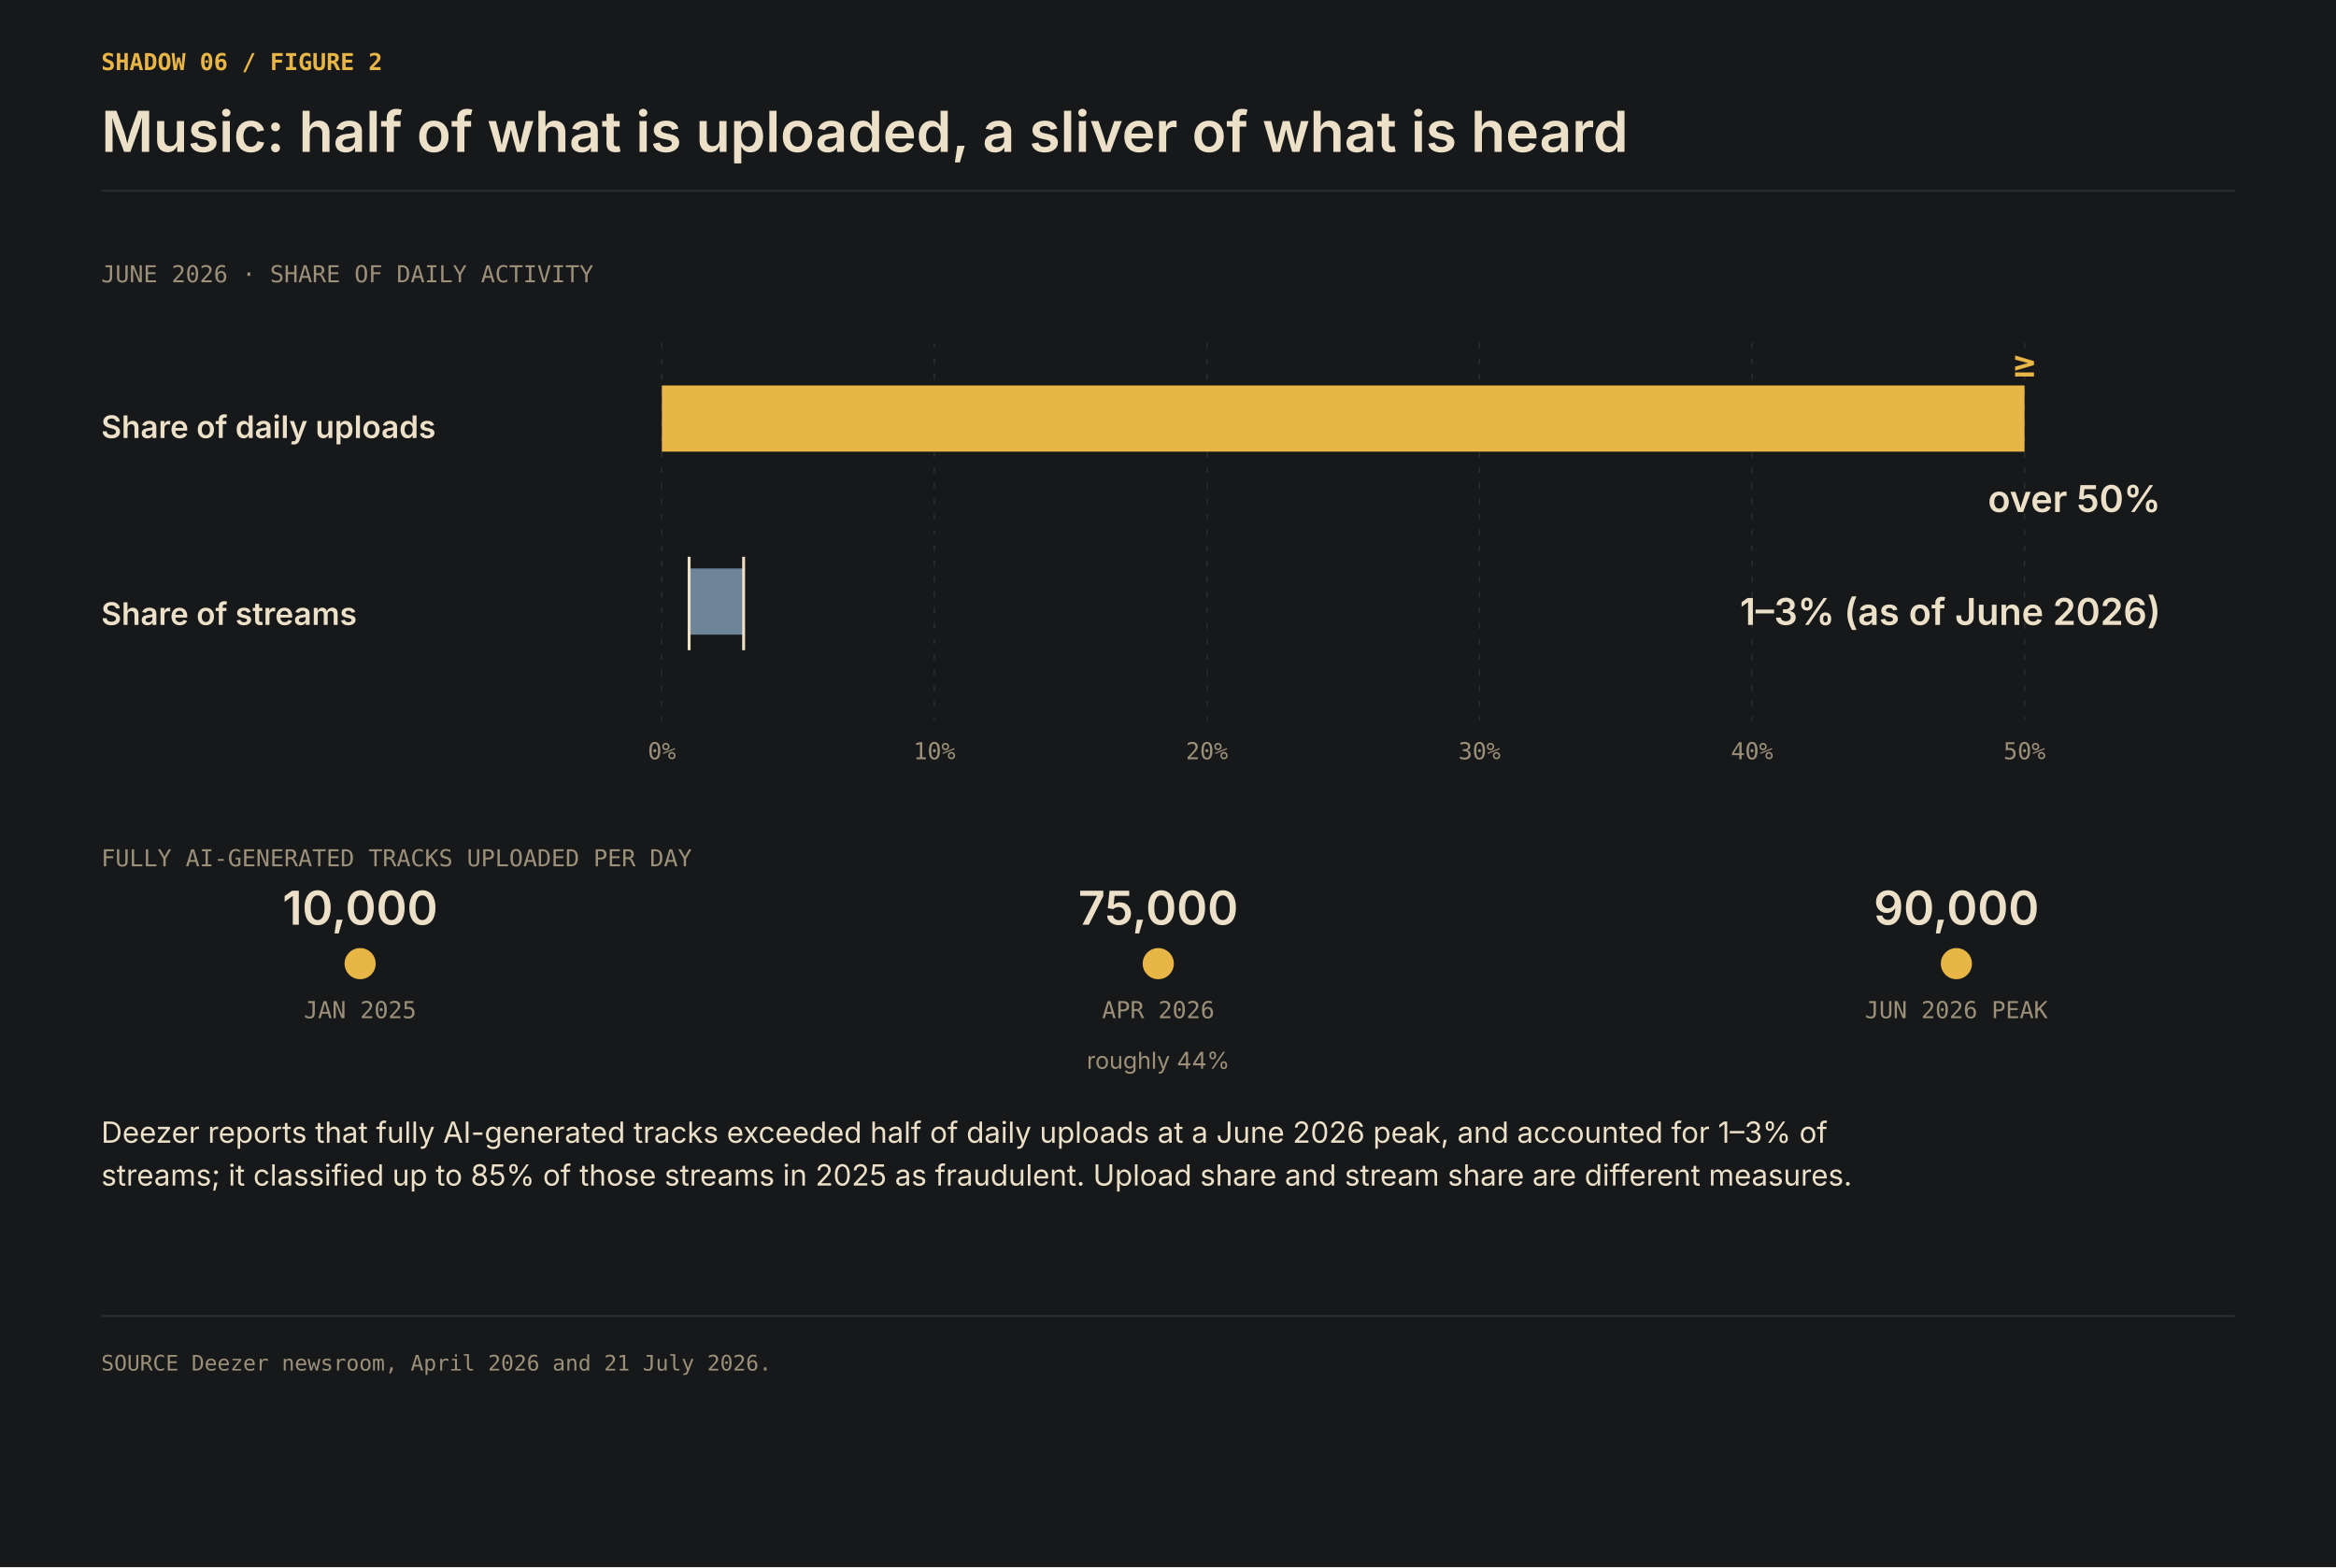
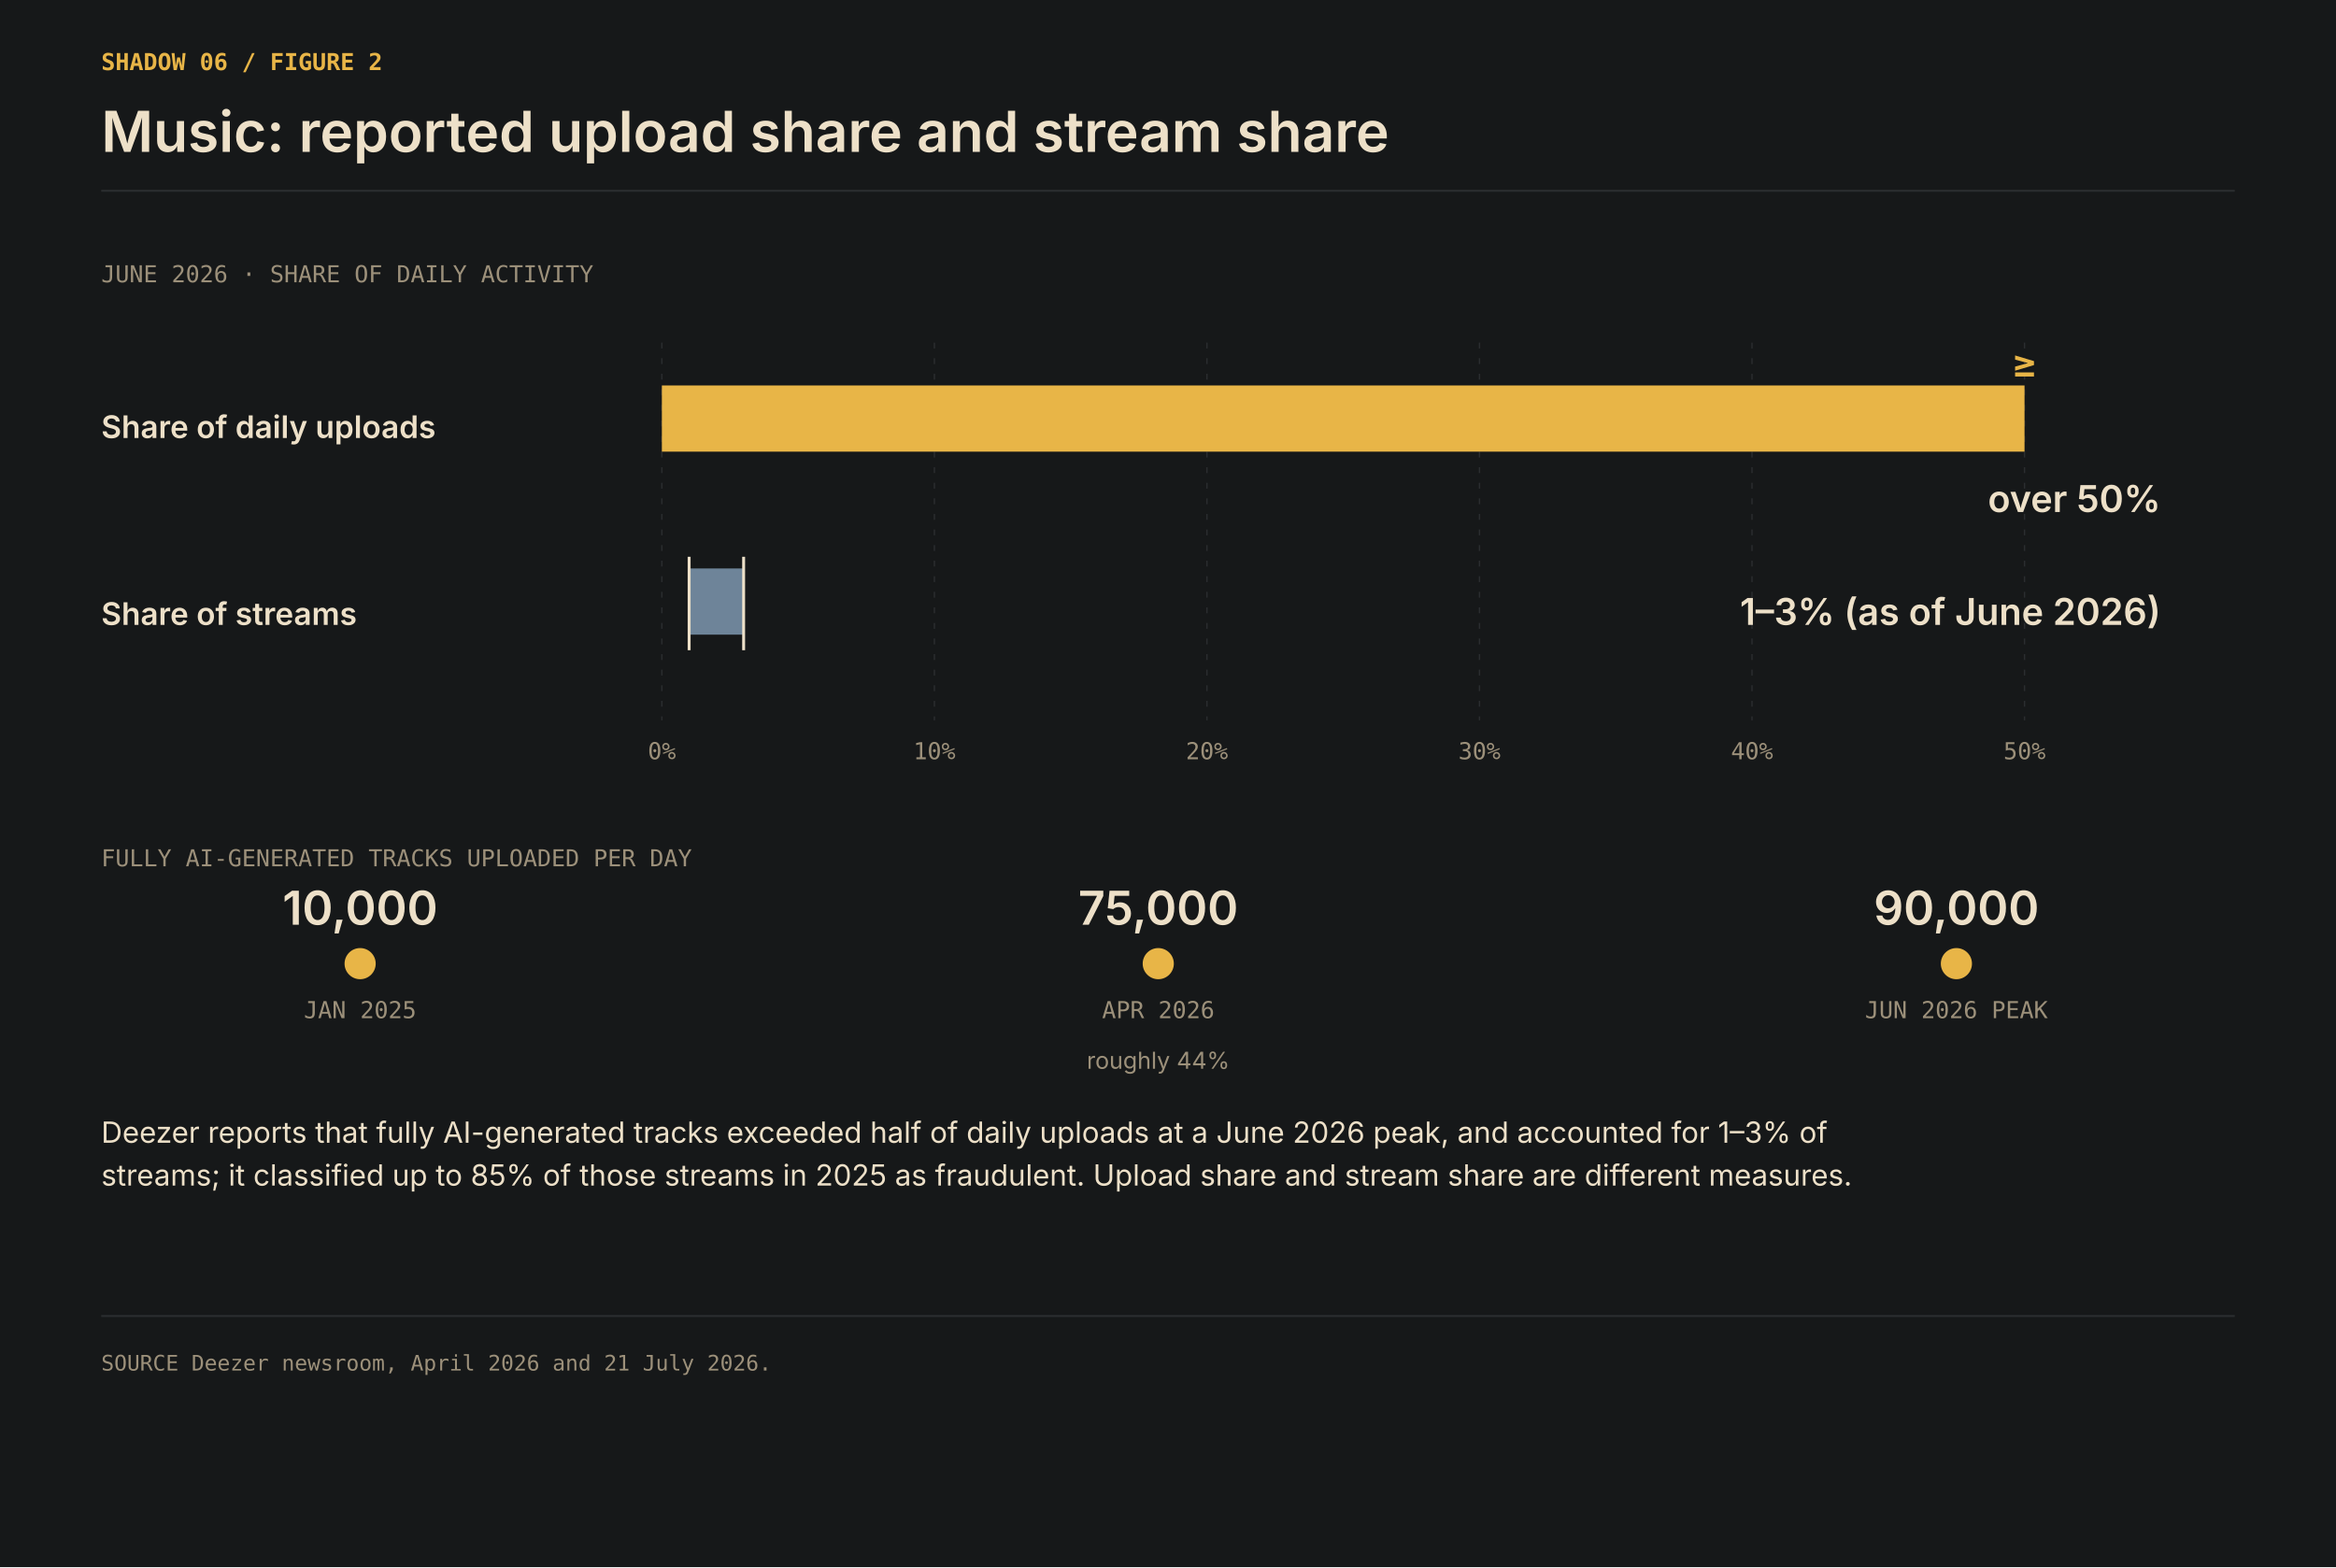
<svg xmlns="http://www.w3.org/2000/svg" width="1200" height="805" viewBox="0 0 1200 805" role="img" aria-labelledby="title desc">
  <rect width="1200" height="805" fill="#161819" />
  <text x="52" y="36" fill="#E8B547" font-family="JetBrains Mono,monospace" font-size="12" font-weight="600" text-anchor="start">SHADOW 06  /  FIGURE 2</text>
-   <text x="52" y="78" fill="#EDE0C8" font-family="Inter,Arial,sans-serif" font-size="29" font-weight="600" text-anchor="start">Music: half of what is uploaded, a sliver of what is heard</text>
+   <text x="52" y="78" fill="#EDE0C8" font-family="Inter,Arial,sans-serif" font-size="29" font-weight="600" text-anchor="start">Music: reported upload share and stream share</text>
  <line x1="52" y1="98" x2="1148" y2="98" stroke="#2A2D2F" stroke-width="1" />
  <text x="52" y="145" fill="#9C907A" font-family="JetBrains Mono,monospace" font-size="12" font-weight="400" text-anchor="start">JUNE 2026 · SHARE OF DAILY ACTIVITY</text>
  <line x1="340" y1="176" x2="340" y2="370" stroke="#2A2D2F" stroke-width="0.7" stroke-dasharray="3 5" />
  <text x="340" y="390" fill="#9C907A" font-family="JetBrains Mono,monospace" font-size="12" font-weight="400" text-anchor="middle">0%</text>
  <line x1="480" y1="176" x2="480" y2="370" stroke="#2A2D2F" stroke-width="0.7" stroke-dasharray="3 5" />
  <text x="480" y="390" fill="#9C907A" font-family="JetBrains Mono,monospace" font-size="12" font-weight="400" text-anchor="middle">10%</text>
  <line x1="620" y1="176" x2="620" y2="370" stroke="#2A2D2F" stroke-width="0.7" stroke-dasharray="3 5" />
  <text x="620" y="390" fill="#9C907A" font-family="JetBrains Mono,monospace" font-size="12" font-weight="400" text-anchor="middle">20%</text>
  <line x1="760" y1="176" x2="760" y2="370" stroke="#2A2D2F" stroke-width="0.7" stroke-dasharray="3 5" />
  <text x="760" y="390" fill="#9C907A" font-family="JetBrains Mono,monospace" font-size="12" font-weight="400" text-anchor="middle">30%</text>
  <line x1="900" y1="176" x2="900" y2="370" stroke="#2A2D2F" stroke-width="0.7" stroke-dasharray="3 5" />
  <text x="900" y="390" fill="#9C907A" font-family="JetBrains Mono,monospace" font-size="12" font-weight="400" text-anchor="middle">40%</text>
  <line x1="1040" y1="176" x2="1040" y2="370" stroke="#2A2D2F" stroke-width="0.7" stroke-dasharray="3 5" />
  <text x="1040" y="390" fill="#9C907A" font-family="JetBrains Mono,monospace" font-size="12" font-weight="400" text-anchor="middle">50%</text>
  <text x="52" y="225" fill="#EDE0C8" font-family="Inter,Arial,sans-serif" font-size="16" font-weight="600" text-anchor="start">Share of daily uploads</text>
  <rect x="340" y="198" width="700" height="34" fill="#E8B547" data-row="2" data-field="share_of_daily_uploads_label" data-value="over 50%" data-x="340" data-scale="14" />
  <text x="1040" y="194" fill="#E8B547" font-family="Inter,Arial,sans-serif" font-size="20" font-weight="600" text-anchor="middle">≥</text>
  <text x="1110" y="263" fill="#EDE0C8" font-family="Inter,Arial,sans-serif" font-size="19" font-weight="600" text-anchor="end">over 50%</text>
  <text x="52" y="321" fill="#EDE0C8" font-family="Inter,Arial,sans-serif" font-size="16" font-weight="600" text-anchor="start">Share of streams</text>
  <rect x="354" y="292" width="28" height="34" fill="#6E8499" data-row="2" data-field="share_of_streams_label" data-value="1–3% (as of June 2026)" data-x="354" data-scale="14" data-high="3" />
  <line x1="354" y1="286" x2="354" y2="334" stroke="#EDE0C8" stroke-width="1.5" />
  <line x1="382" y1="286" x2="382" y2="334" stroke="#EDE0C8" stroke-width="1.5" />
  <text x="1110" y="321" fill="#EDE0C8" font-family="Inter,Arial,sans-serif" font-size="19" font-weight="600" text-anchor="end">1–3% (as of June 2026)</text>
  <text x="52" y="445" fill="#9C907A" font-family="JetBrains Mono,monospace" font-size="12" font-weight="400" text-anchor="start">FULLY AI-GENERATED TRACKS UPLOADED PER DAY</text>
  <circle cx="185" cy="495" r="8" fill="#E8B547" data-row="0" data-field="ai_tracks_per_day" data-value="10,000" data-x="185" data-y="495" />
  <text x="185" y="475" fill="#EDE0C8" font-family="Inter,Arial,sans-serif" font-size="24" font-weight="600" text-anchor="middle">10,000</text>
  <text x="185" y="523" fill="#9C907A" font-family="JetBrains Mono,monospace" font-size="12" font-weight="400" text-anchor="middle">JAN 2025</text>
  <circle cx="595" cy="495" r="8" fill="#E8B547" data-row="1" data-field="ai_tracks_per_day" data-value="75,000" data-x="595" data-y="495" />
  <text x="595" y="475" fill="#EDE0C8" font-family="Inter,Arial,sans-serif" font-size="24" font-weight="600" text-anchor="middle">75,000</text>
  <text x="595" y="523" fill="#9C907A" font-family="JetBrains Mono,monospace" font-size="12" font-weight="400" text-anchor="middle">APR 2026</text>
  <text x="595" y="549" fill="#9C907A" font-family="Inter,Arial,sans-serif" font-size="12" font-weight="400" text-anchor="middle" data-row="1" data-field="share_of_daily_uploads_label" data-value="roughly 44%">roughly 44%</text>
  <circle cx="1005" cy="495" r="8" fill="#E8B547" data-row="2" data-field="ai_tracks_per_day" data-value="90,000" data-x="1005" data-y="495" />
  <text x="1005" y="475" fill="#EDE0C8" font-family="Inter,Arial,sans-serif" font-size="24" font-weight="600" text-anchor="middle">90,000</text>
  <text x="1005" y="523" fill="#9C907A" font-family="JetBrains Mono,monospace" font-size="12" font-weight="400" text-anchor="middle">JUN 2026 PEAK</text>
  <g data-text-role="caption">
    <text x="52" y="587" fill="#EDE0C8" font-family="Inter,Arial,sans-serif" font-size="15" font-weight="400" text-anchor="start">Deezer reports that fully AI-generated tracks exceeded half of daily uploads at a June 2026 peak, and accounted for 1–3% of</text>
    <text x="52" y="609" fill="#EDE0C8" font-family="Inter,Arial,sans-serif" font-size="15" font-weight="400" text-anchor="start">streams; it classified up to 85% of those streams in 2025 as fraudulent. Upload share and stream share are different measures.</text>
  </g>
  <g data-text-role="source">
    <line x1="52" y1="676" x2="1148" y2="676" stroke="#2A2D2F" stroke-width="1" />
    <text x="52" y="704" fill="#9C907A" font-family="JetBrains Mono,monospace" font-size="11" font-weight="400" text-anchor="start">SOURCE  Deezer newsroom, April 2026 and 21 July 2026.</text>
  </g>
</svg>
